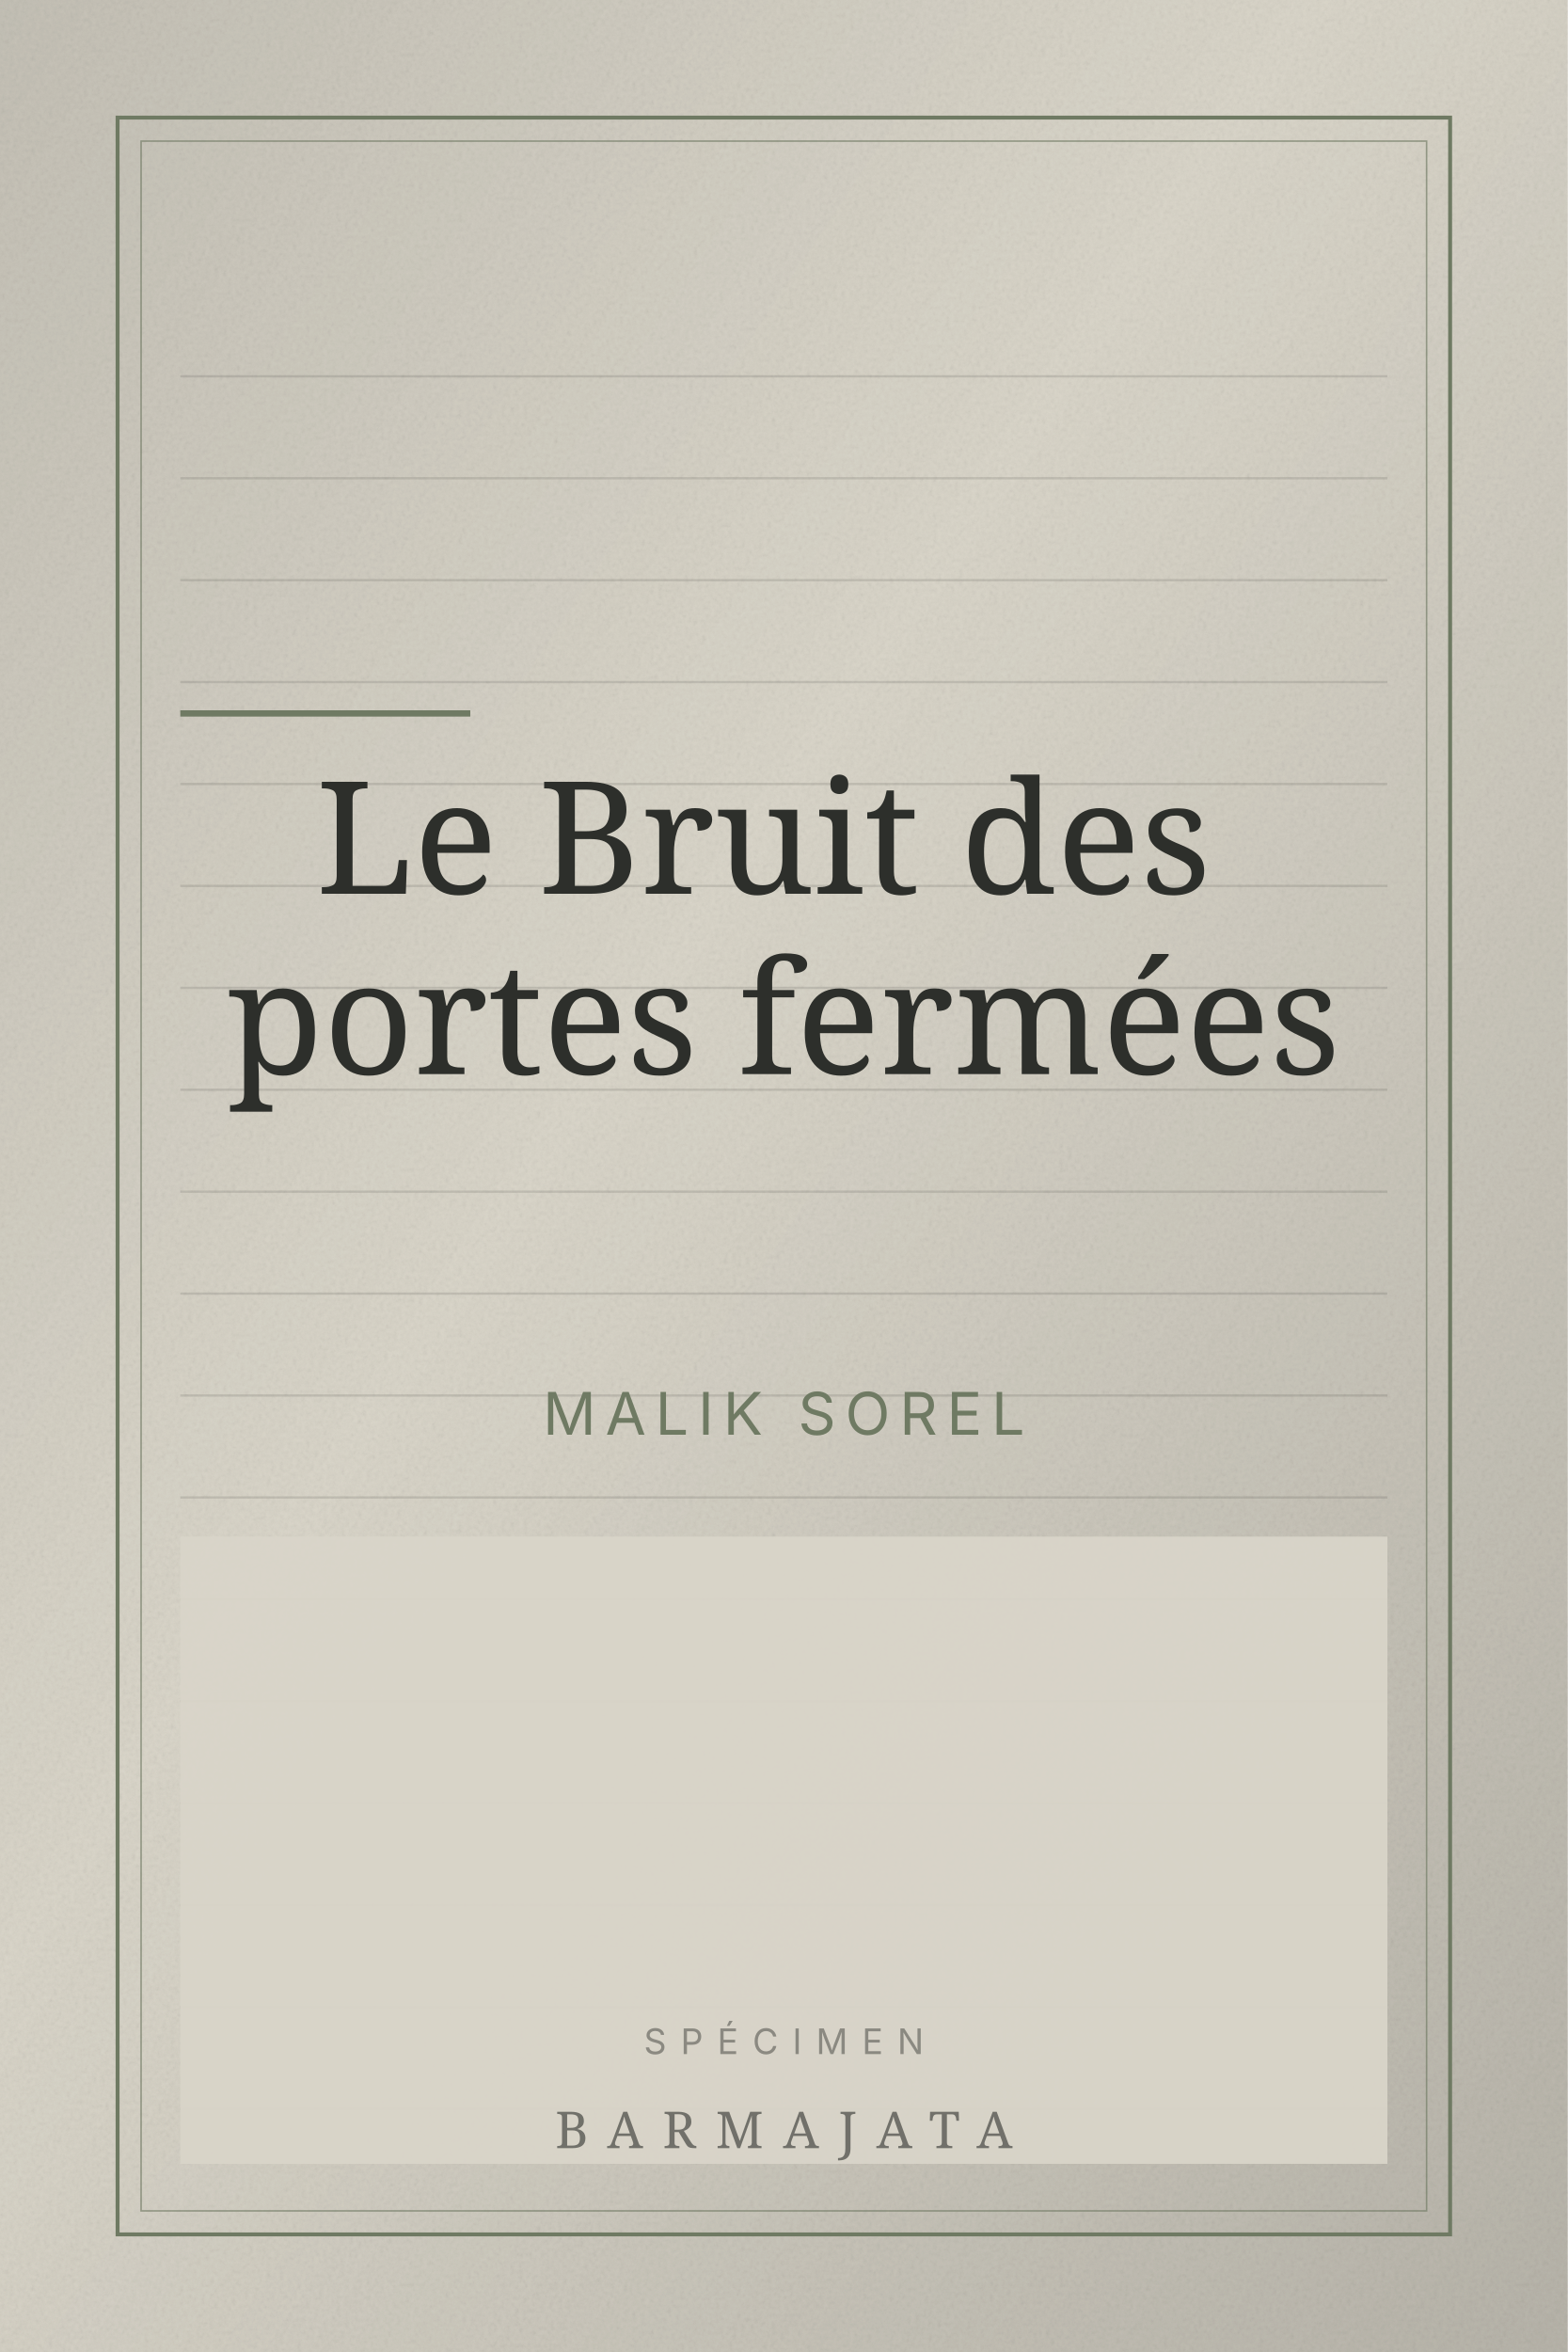
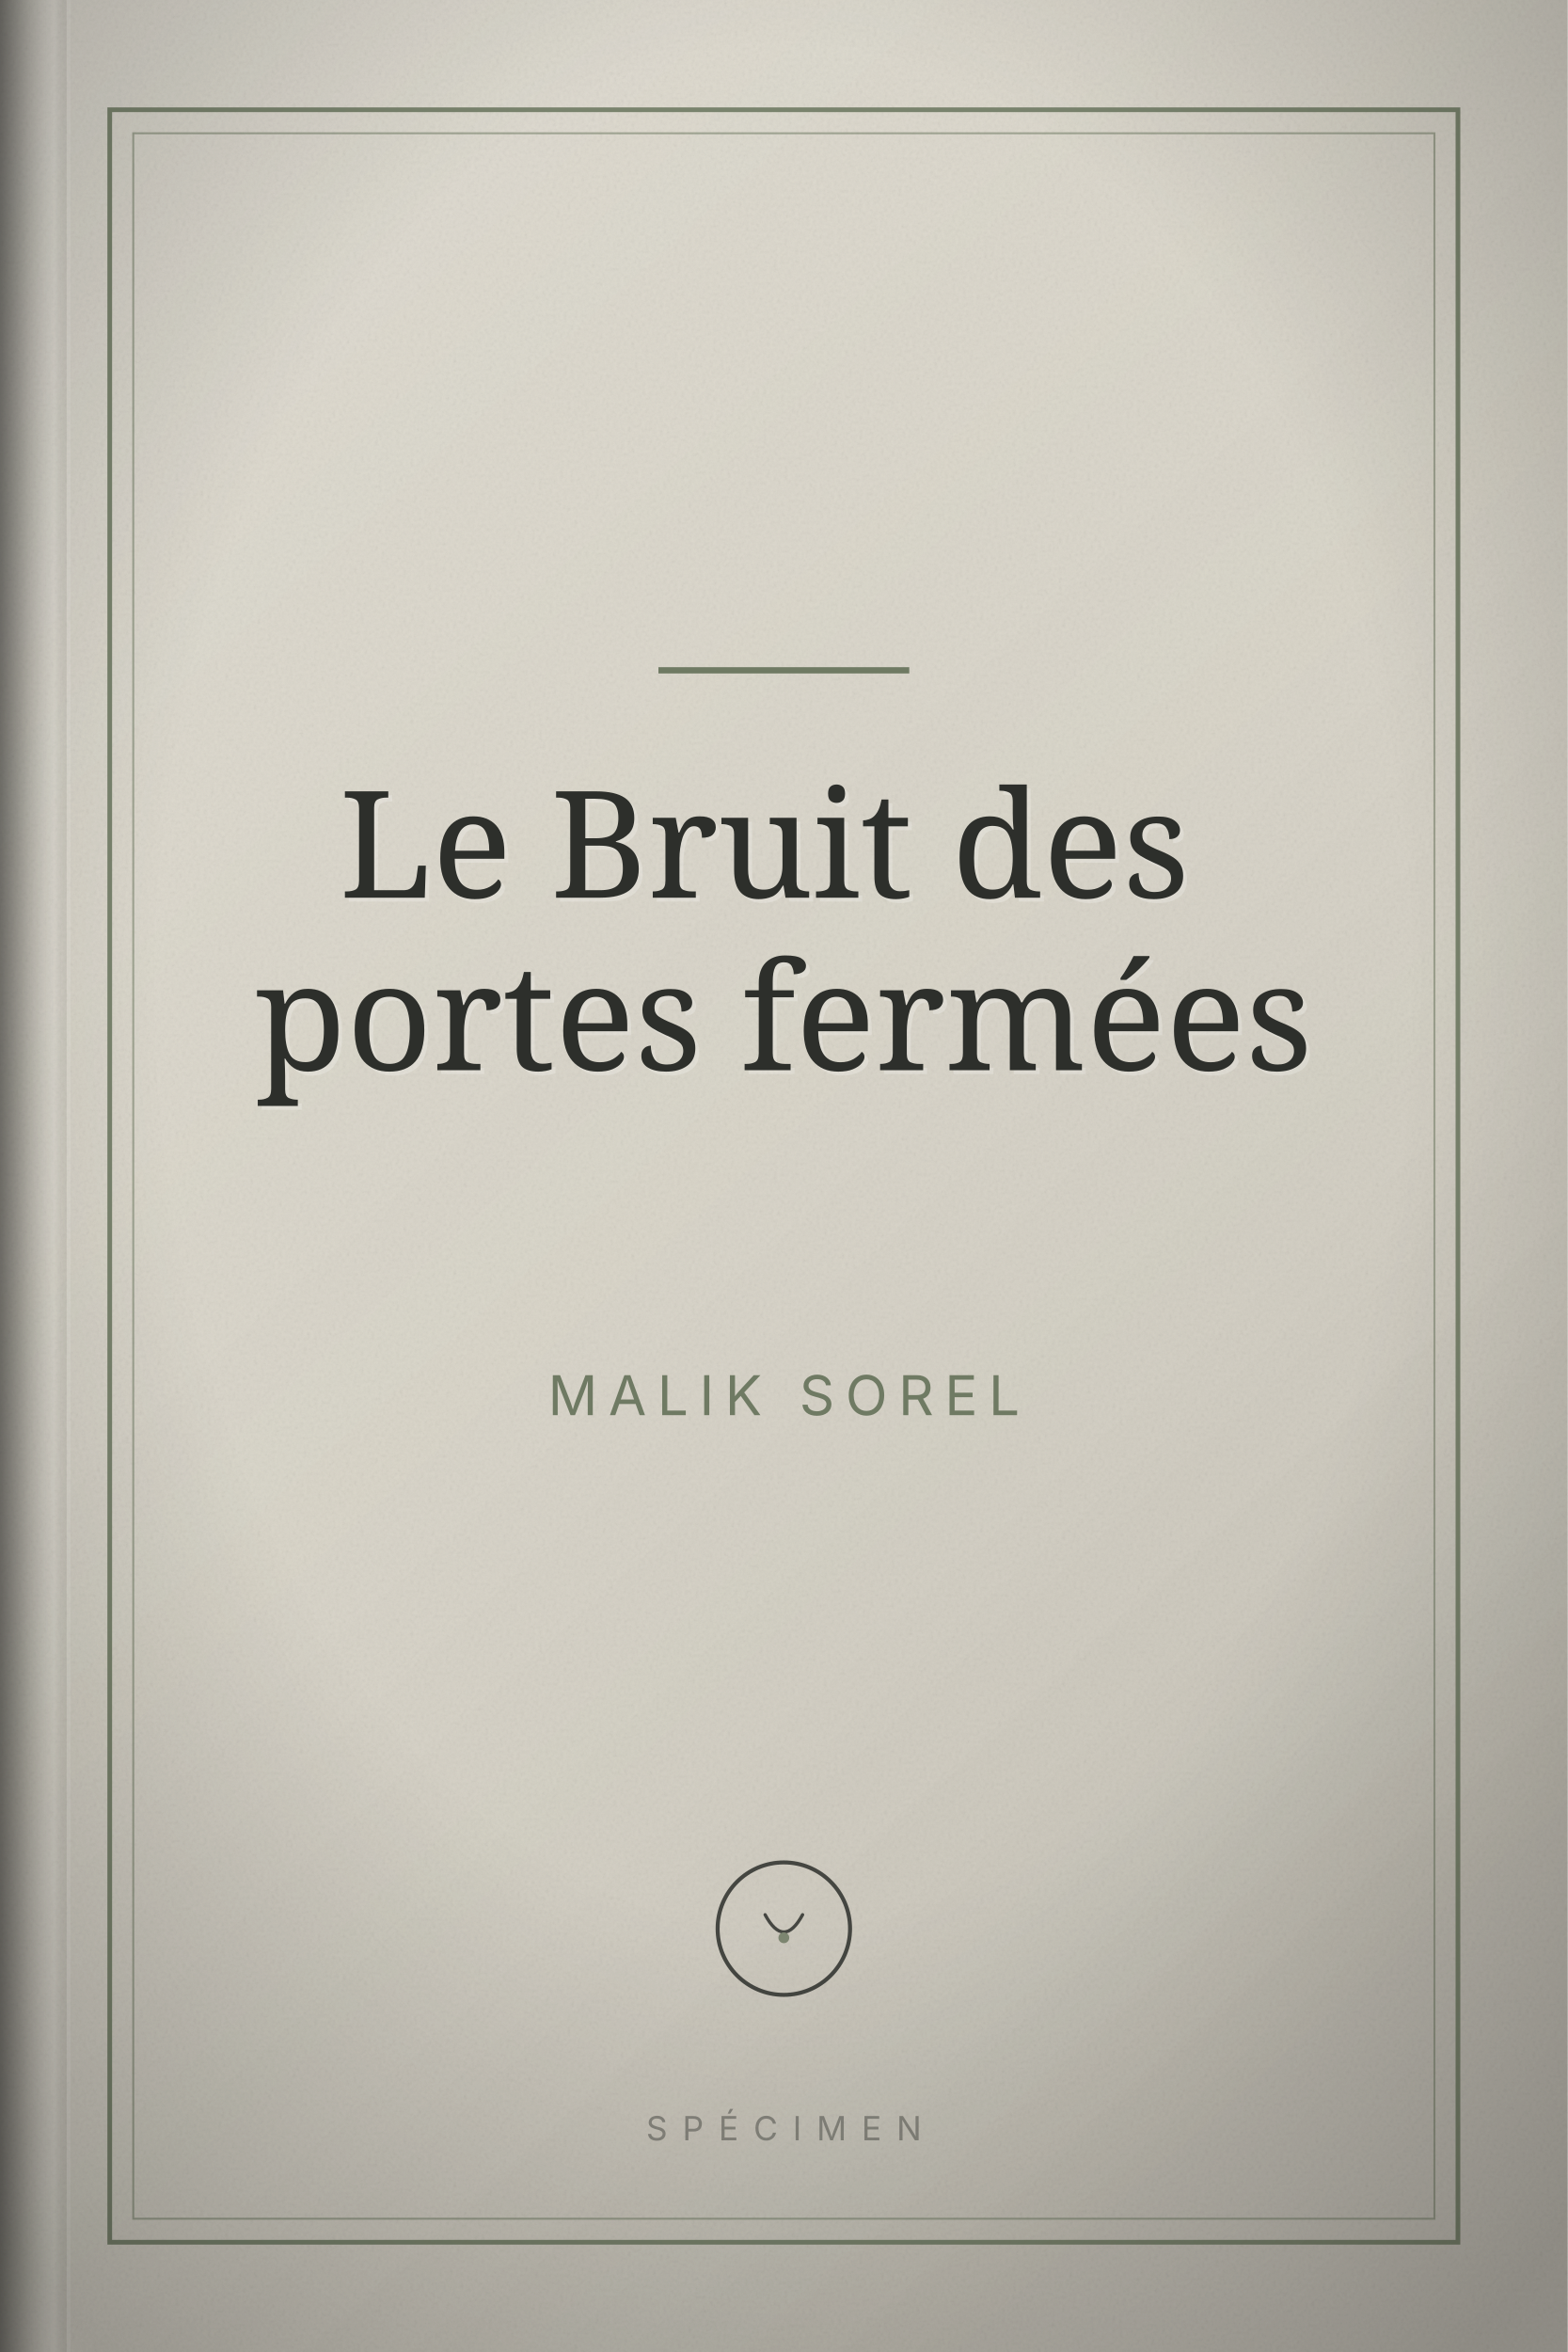
<svg xmlns="http://www.w3.org/2000/svg" viewBox="0 0 400 600" role="img" aria-hidden="true">
  <defs>
-     <filter id="grain" x="0" y="0" width="100%" height="100%">
-       <feTurbulence type="fractalNoise" baseFrequency="0.9" numOctaves="4" stitchTiles="stitch" />
+     <filter id="fibre" x="0" y="0" width="100%" height="100%">
+       <feTurbulence type="fractalNoise" baseFrequency="1.1" numOctaves="5" stitchTiles="stitch" />
      <feColorMatrix type="saturate" values="0" />
    </filter>
-     <linearGradient id="usure" x1="0" y1="0" x2="1" y2="1">
-       <stop offset="0%" stop-color="#000" stop-opacity="0.10" />
-       <stop offset="42%" stop-color="#000" stop-opacity="0" />
-       <stop offset="100%" stop-color="#000" stop-opacity="0.16" />
+     <linearGradient id="tranche" x1="0" y1="0" x2="1" y2="0">
+       <stop offset="0%" stop-color="#000" stop-opacity="0.45" />
+       <stop offset="42%" stop-color="#000" stop-opacity="0.16" />
+       <stop offset="82%" stop-color="#fff" stop-opacity="0.10" />
+       <stop offset="100%" stop-color="#000" stop-opacity="0.05" />
+     </linearGradient>
+     <radialGradient id="vignette" cx="50%" cy="42%" r="72%">
+       <stop offset="55%" stop-color="#000" stop-opacity="0" />
+       <stop offset="100%" stop-color="#000" stop-opacity="0.26" />
+     </radialGradient>
+     <linearGradient id="lumiere" x1="0" y1="0" x2="0.6" y2="1">
+       <stop offset="0%" stop-color="#fff" stop-opacity="0.16" />
+       <stop offset="46%" stop-color="#fff" stop-opacity="0.03" />
+       <stop offset="100%" stop-color="#000" stop-opacity="0.10" />
    </linearGradient>
  </defs>
  <rect width="400" height="600" fill="#d9d5c9" />
-   <rect width="400" height="600" filter="url(#grain)" opacity="0.16" style="mix-blend-mode:multiply" />
-   <rect width="400" height="600" fill="url(#usure)" />
-   <g stroke="#2d2f2b" stroke-width="0.6" opacity="0.14">
-     <line x1="46" y1="96" x2="354" y2="96" />
-     <line x1="46" y1="122" x2="354" y2="122" />
-     <line x1="46" y1="148" x2="354" y2="148" />
-     <line x1="46" y1="174" x2="354" y2="174" />
-     <line x1="46" y1="200" x2="354" y2="200" />
-     <line x1="46" y1="226" x2="354" y2="226" />
-     <line x1="46" y1="252" x2="354" y2="252" />
-     <line x1="46" y1="278" x2="354" y2="278" />
-     <line x1="46" y1="304" x2="354" y2="304" />
-     <line x1="46" y1="330" x2="354" y2="330" />
-     <line x1="46" y1="356" x2="354" y2="356" />
-     <line x1="46" y1="382" x2="354" y2="382" />
-     <line x1="46" y1="408" x2="354" y2="408" />
-     <line x1="46" y1="434" x2="354" y2="434" />
-     <line x1="46" y1="460" x2="354" y2="460" />
-     <line x1="46" y1="486" x2="354" y2="486" />
-     <line x1="46" y1="512" x2="354" y2="512" />
-     <line x1="46" y1="538" x2="354" y2="538" />
+   <rect width="400" height="600" fill="url(#lumiere)" />
+   <rect width="400" height="600" filter="url(#fibre)" opacity="0.13" style="mix-blend-mode:multiply" />
+   <rect x="28" y="28" width="344" height="544" fill="none" stroke="#6f7a63" stroke-width="1.2" opacity="0.9" />
+   <rect x="34" y="34" width="332" height="532" fill="none" stroke="#6f7a63" stroke-width="0.5" opacity="0.55" />
+   <line x1="168" y1="171" x2="232" y2="171" stroke="#6f7a63" stroke-width="1.6" />
+   <text x="200" y="230" text-anchor="middle" font-family="'Cormorant Garamond', Georgia, serif" font-size="38" font-weight="500" fill="#ffffff" opacity="0.22">
+     <tspan x="201" dy="0">Le Bruit des</tspan>
+     <tspan x="201" dy="44">portes fermées</tspan>
+   </text>
+   <text x="200" y="229" text-anchor="middle" font-family="'Cormorant Garamond', Georgia, serif" font-size="38" font-weight="500" fill="#2d2f2b">
+     <tspan x="200" dy="0">Le Bruit des</tspan>
+     <tspan x="200" dy="44">portes fermées</tspan>
+   </text>
+   <text x="200" y="361" text-anchor="middle" font-family="'Inter', system-ui, sans-serif" font-size="14" letter-spacing="2.8" fill="#6f7a63">MALIK SOREL</text>
+   <g transform="translate(200 492) scale(0.30)" opacity="0.85">
+     <circle cx="0" cy="0" r="56.32" fill="none" stroke="#2d2f2b" stroke-width="3.4" />
+     <path d="M-15.94 -11.83 Q0 17.57 15.94 -11.83" fill="none" stroke="#2d2f2b" stroke-width="2.8" stroke-linecap="round" />
+     <circle cx="0" cy="7.77" r="4.6" fill="#6f7a63" />
  </g>
-   <rect x="46" y="392" width="308" height="160" fill="#d9d5c9" opacity="0.94" />
-   <rect x="30" y="30" width="340" height="540" fill="none" stroke="#6f7a63" stroke-width="1" />
-   <rect x="36" y="36" width="328" height="528" fill="none" stroke="#6f7a63" stroke-width="0.4" opacity="0.65" />
-   <line x1="46" y1="182" x2="120" y2="182" stroke="#6f7a63" stroke-width="1.6" />
-   <text x="200" y="228" text-anchor="middle" font-family="'Cormorant Garamond', Georgia, serif" font-size="40" font-weight="500" fill="#2d2f2b">
-     <tspan x="200" dy="0">Le Bruit des</tspan>
-     <tspan x="200" dy="46">portes fermées</tspan>
-   </text>
-   <text x="200" y="366" text-anchor="middle" font-family="'Inter', system-ui, sans-serif" font-size="15" letter-spacing="2.4" fill="#6f7a63">MALIK SOREL</text>
-   <text x="200" y="524" text-anchor="middle" font-family="'Inter', system-ui, sans-serif" font-size="9" letter-spacing="3.6" fill="#2d2f2b" opacity="0.45">SPÉCIMEN</text>
-   <text x="200" y="548" text-anchor="middle" font-family="'Cormorant Garamond', Georgia, serif" font-size="13" letter-spacing="5" fill="#2d2f2b" opacity="0.6">BARMAJATA</text>
+   <text x="200" y="546" text-anchor="middle" font-family="'Inter', system-ui, sans-serif" font-size="8.5" letter-spacing="3.8" fill="#2d2f2b" opacity="0.42">SPÉCIMEN</text>
+   <rect x="0" y="0" width="17" height="600" fill="url(#tranche)" />
+   <line x1="17.5" y1="0" x2="17.5" y2="600" stroke="#fff" stroke-opacity="0.13" stroke-width="1" />
+   <rect width="400" height="600" fill="url(#vignette)" />
</svg>
